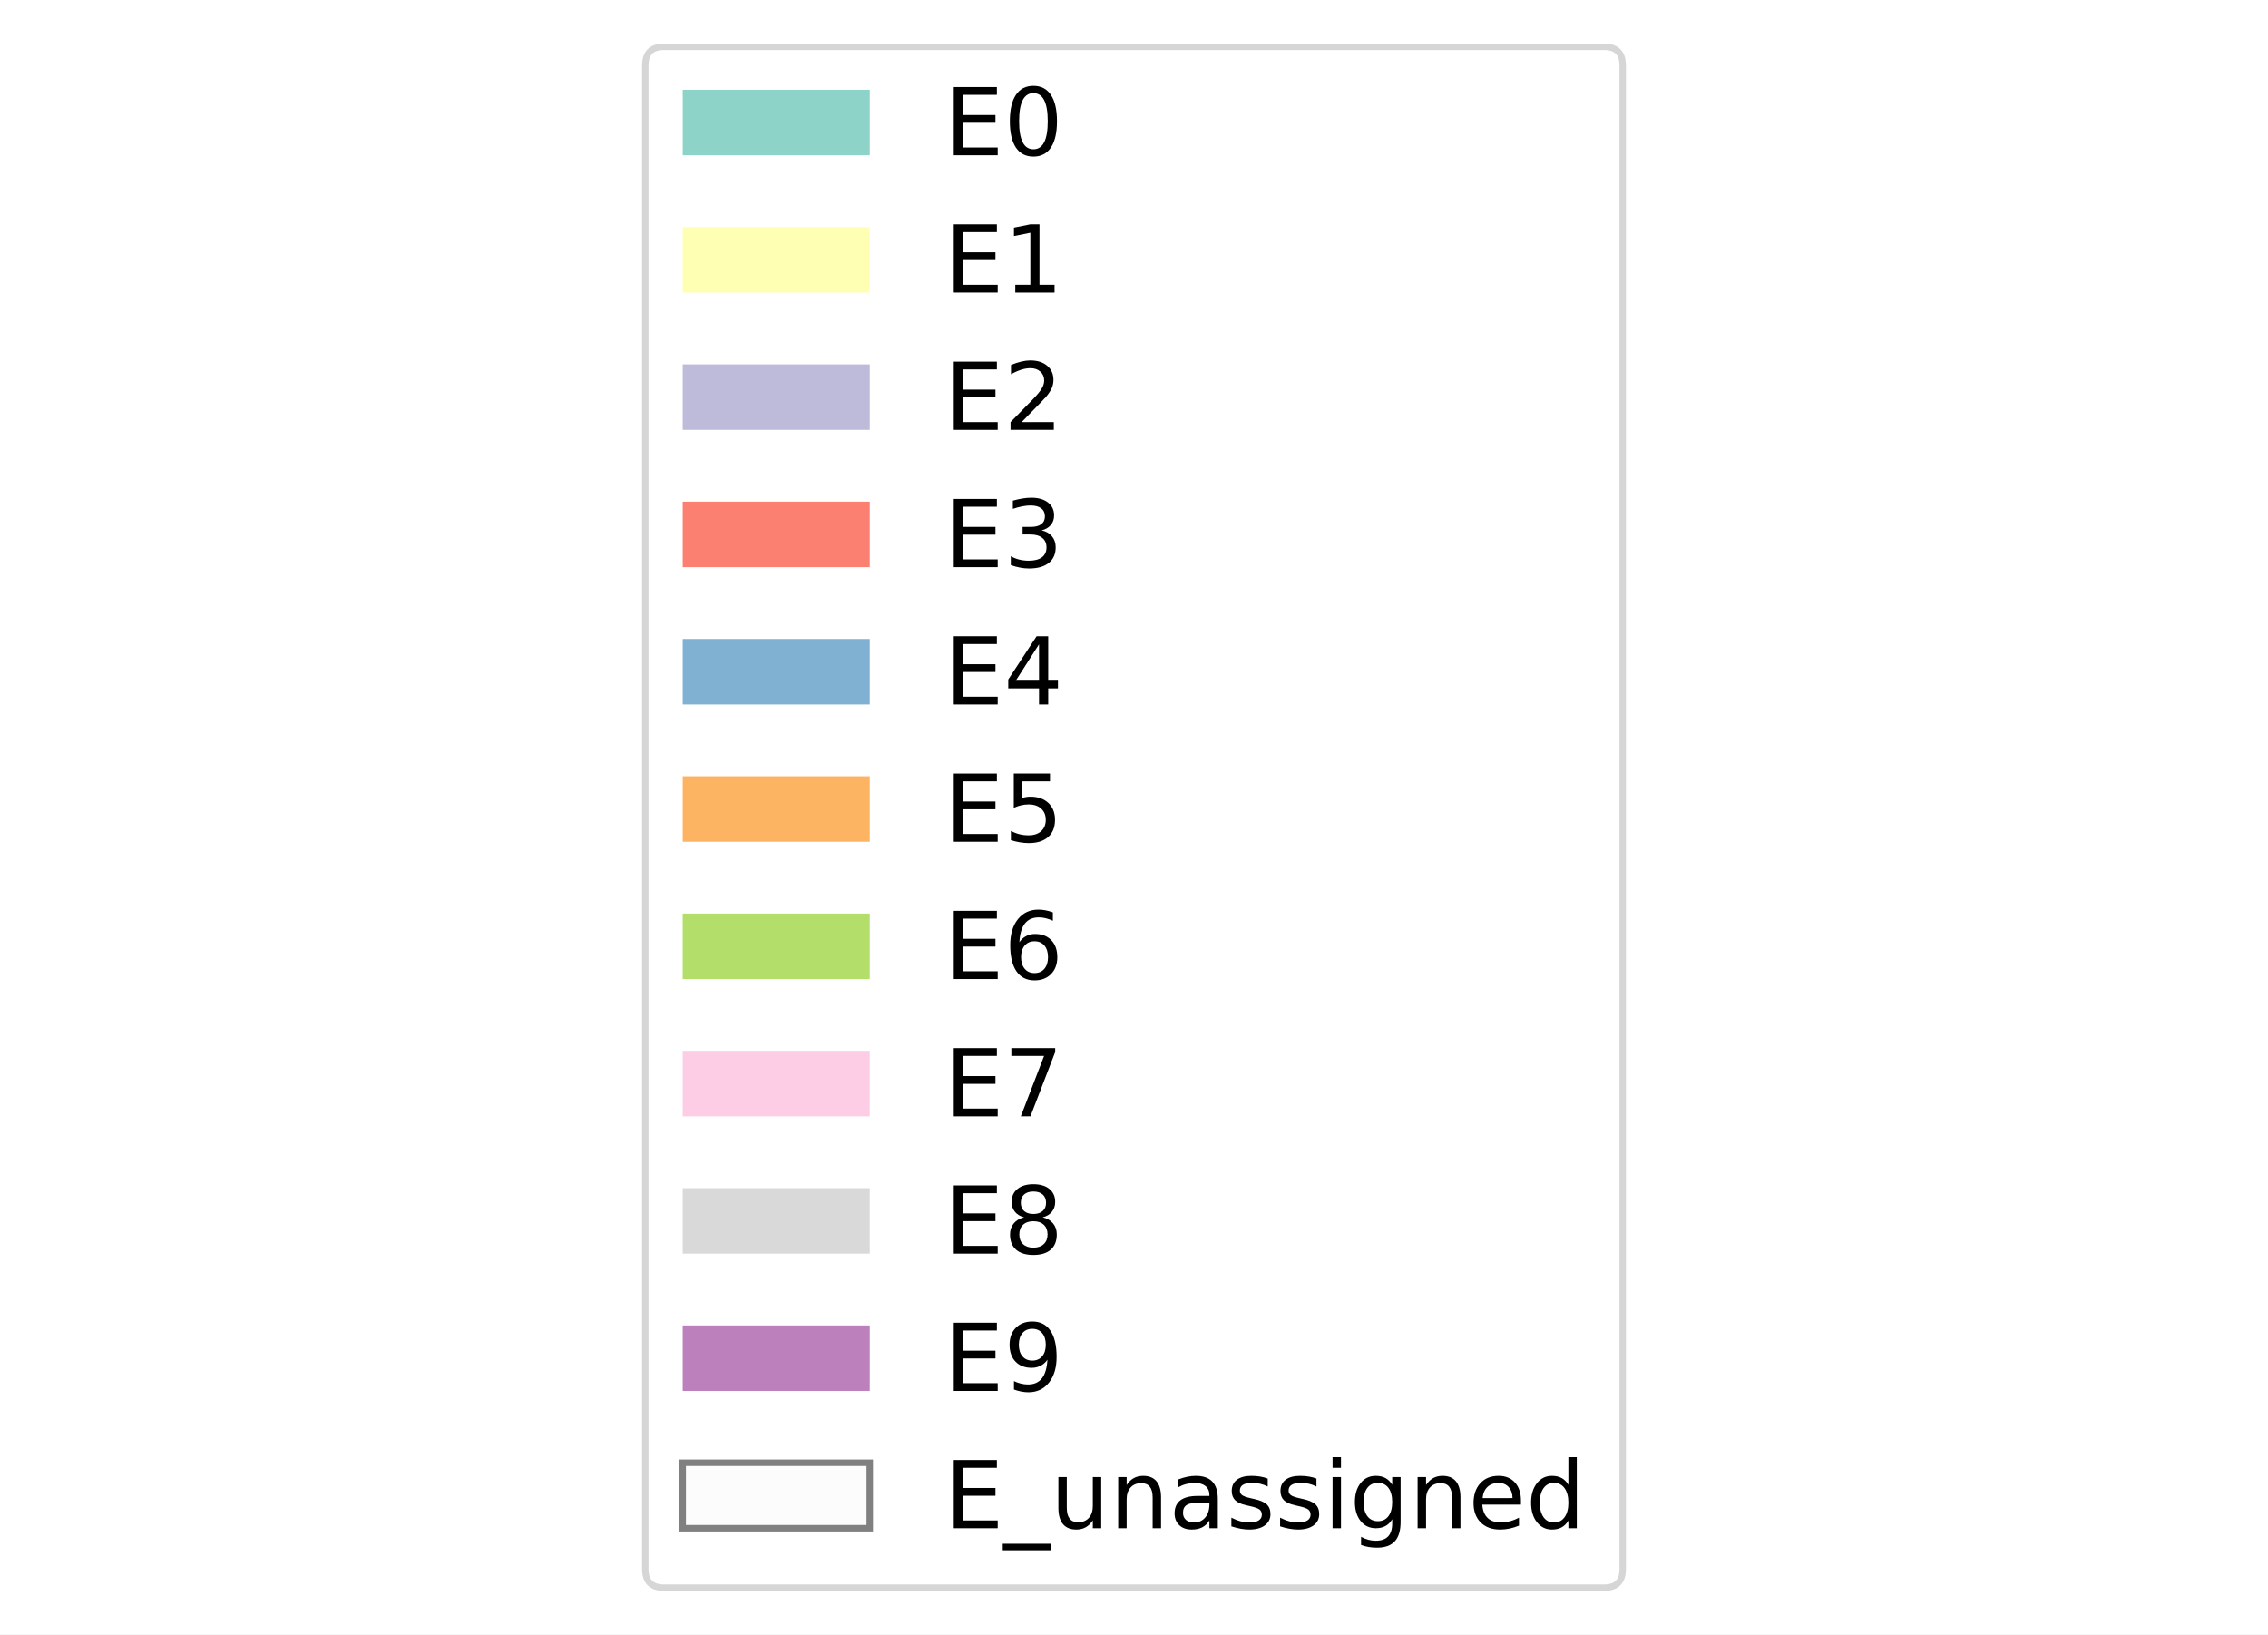
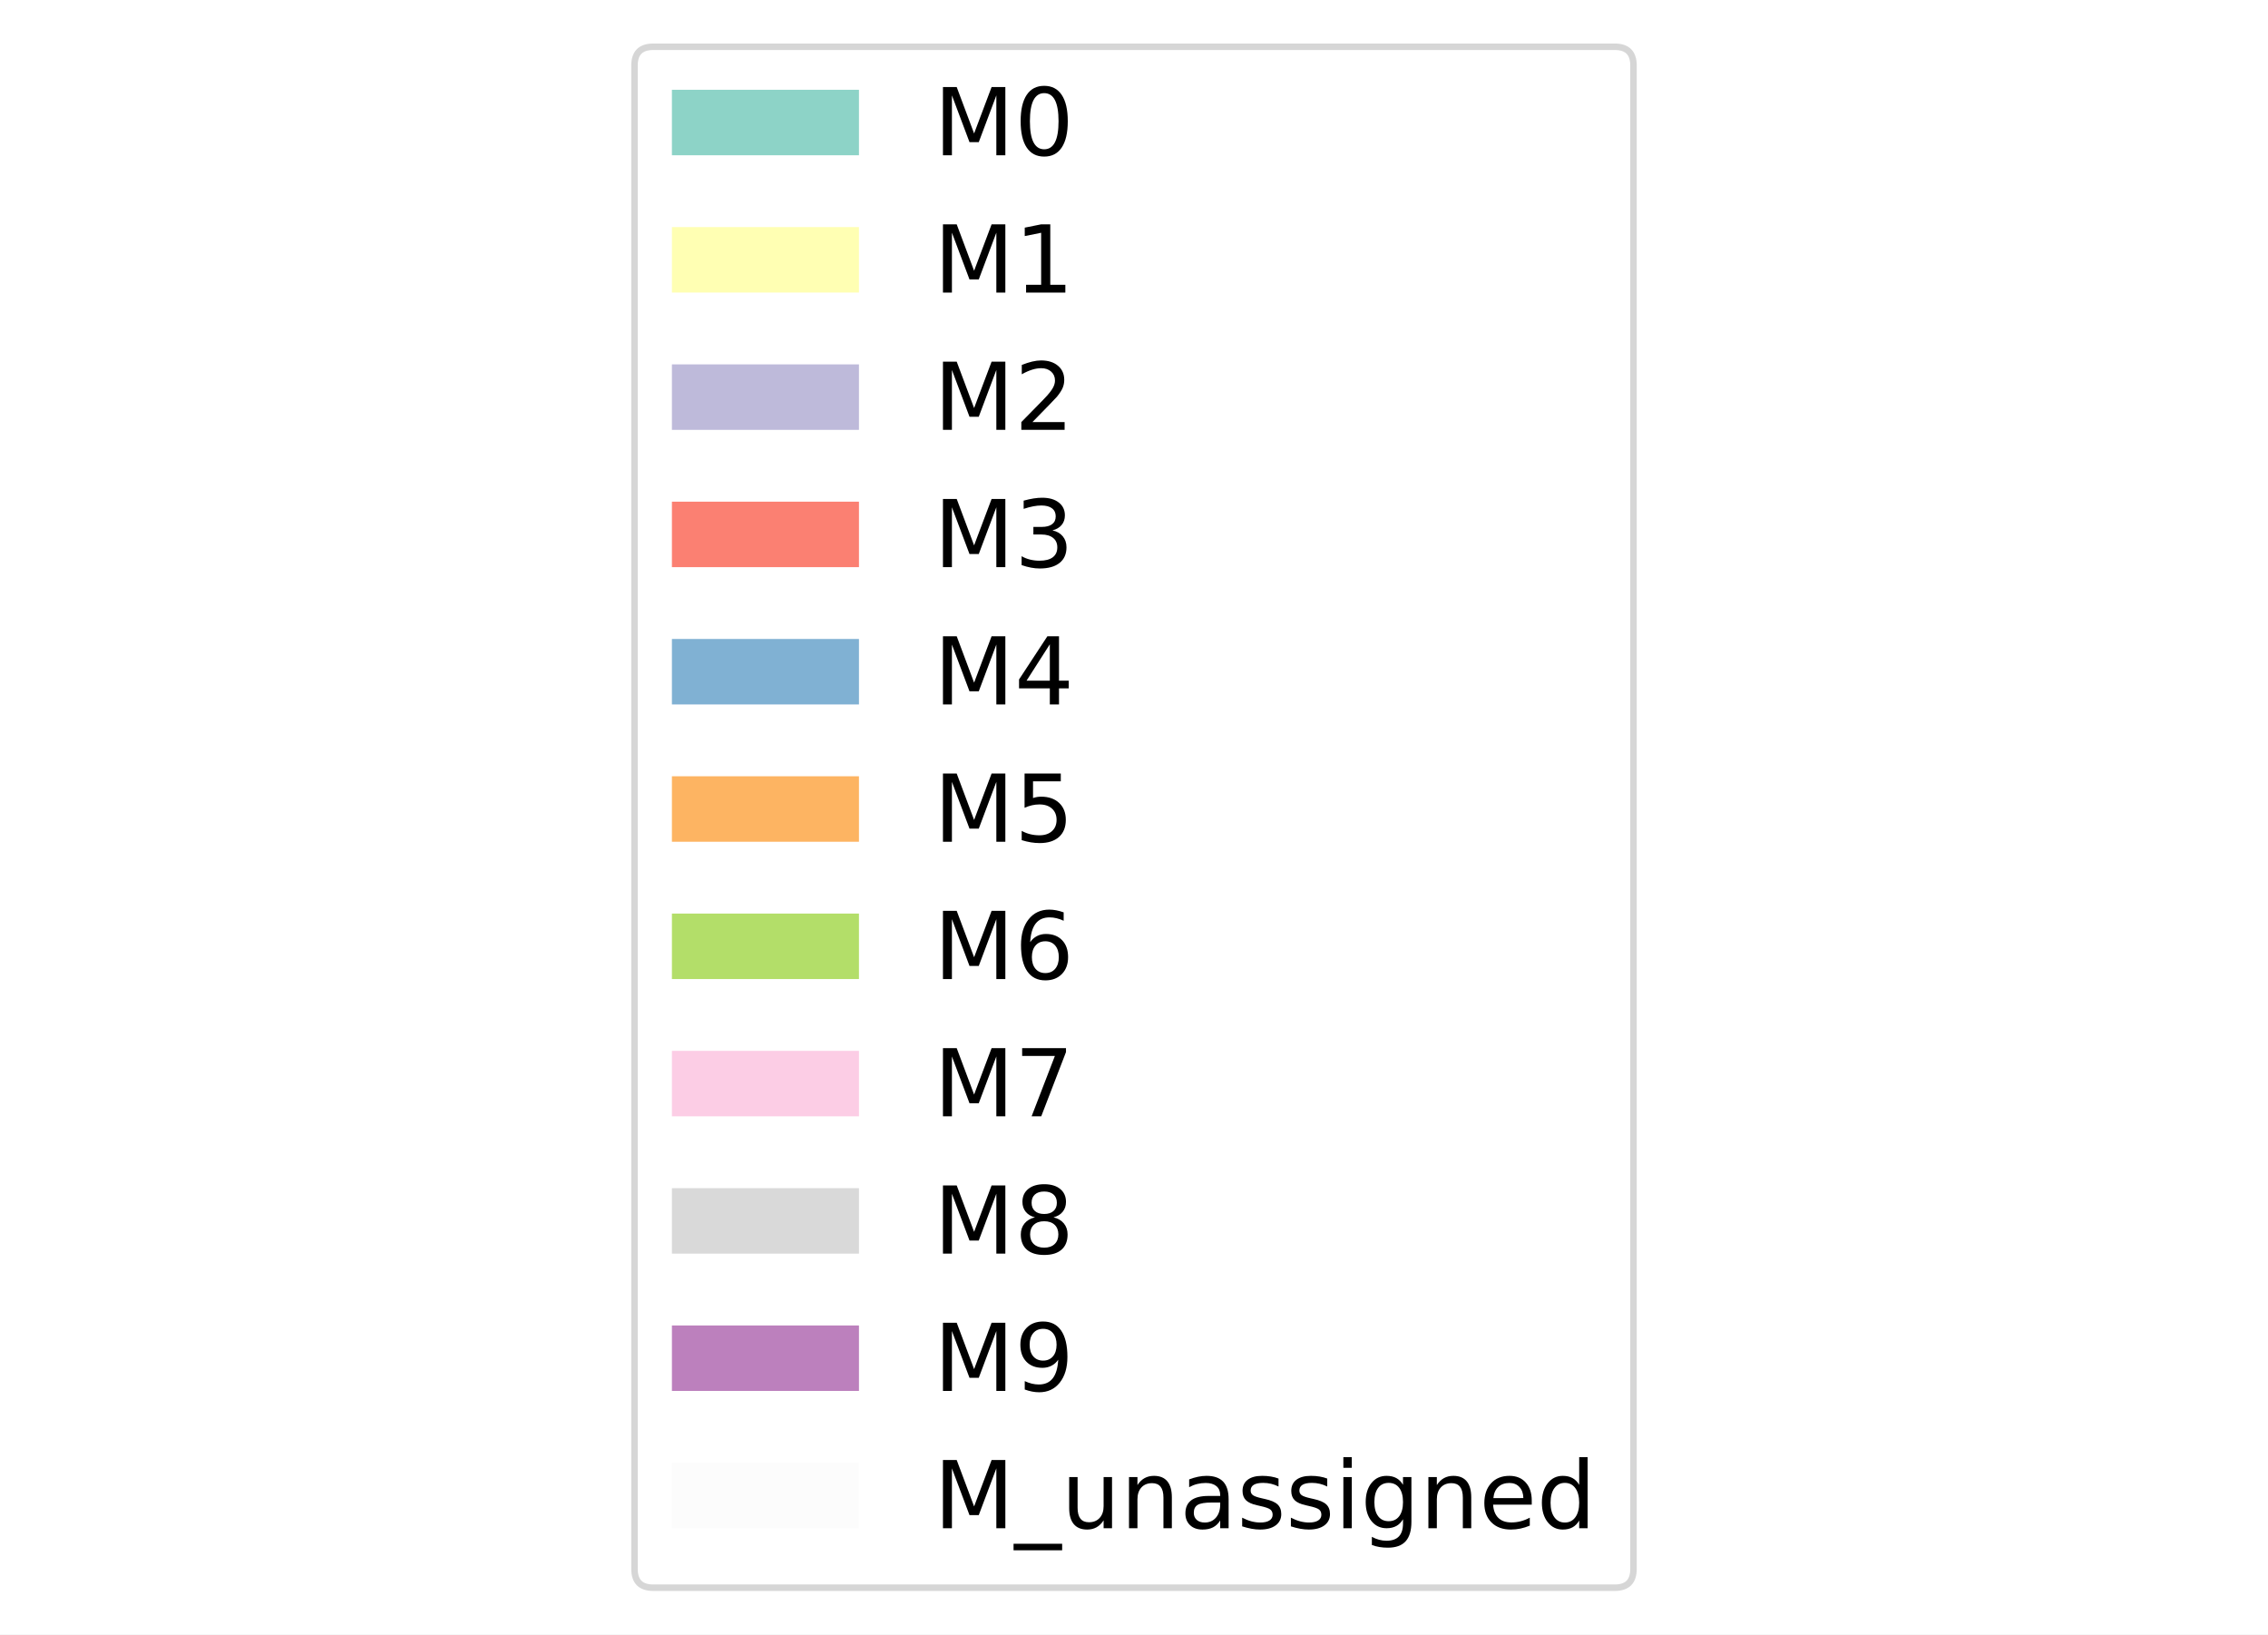
<svg xmlns="http://www.w3.org/2000/svg" xmlns:xlink="http://www.w3.org/1999/xlink" width="349.2pt" height="251.622pt" viewBox="0 0 349.2 251.622" version="1.1">
  <defs>
    <style type="text/css">*{stroke-linejoin: round; stroke-linecap: butt}</style>
  </defs>
  <g id="figure_1">
    <g id="patch_1">
      <path d="M 0 251.622  L 349.2 251.622  L 349.2 0  L 0 0  z " style="fill: #ffffff" />
    </g>
    <g id="axes_1">
      <g id="legend_1">
        <g id="patch_2">
-           <path d="M 102.236 244.422  L 246.964 244.422  Q 249.845 244.422 249.845 241.542  L 249.845 10.08  Q 249.845 7.2 246.964 7.2  L 102.236 7.2  Q 99.356 7.2 99.356 10.08  L 99.356 241.542  Q 99.356 244.422 102.236 244.422  z " style="fill: #ffffff; opacity: 0.8; stroke: #cccccc; stroke-linejoin: miter" />
+           <path d="M 100.573 244.422  L 248.627 244.422  Q 251.507 244.422 251.507 241.542  L 251.507 10.08  Q 251.507 7.2 248.627 7.2  L 100.573 7.2  Q 97.693 7.2 97.693 10.08  L 97.693 241.542  Q 97.693 244.422 100.573 244.422  z " style="fill: #ffffff; opacity: 0.8; stroke: #cccccc; stroke-linejoin: miter" />
        </g>
        <g id="patch_3">
-           <path d="M 105.115 23.902  L 133.916 23.902  L 133.916 13.822  L 105.115 13.822  z " style="fill: #8dd3c7" />
+           <path d="M 103.453 23.902  L 132.253 23.902  L 132.253 13.822  L 103.453 13.822  z " style="fill: #8dd3c7" />
        </g>
        <g id="text_1">
-           <g transform="translate(145.4355 23.90175) scale(0.144 -0.144)">
+           <g transform="translate(143.7728 23.90175) scale(0.144 -0.144)">
            <defs>
-               <path id="DejaVuSans-45" d="M 628 4666  L 3578 4666  L 3578 4134  L 1259 4134  L 1259 2753  L 3481 2753  L 3481 2222  L 1259 2222  L 1259 531  L 3634 531  L 3634 0  L 628 0  L 628 4666  z " transform="scale(0.015625)" />
+               <path id="DejaVuSans-4d" d="M 628 4666  L 1569 4666  L 2759 1491  L 3956 4666  L 4897 4666  L 4897 0  L 4281 0  L 4281 4097  L 3078 897  L 2444 897  L 1241 4097  L 1241 0  L 628 0  L 628 4666  z " transform="scale(0.015625)" />
              <path id="DejaVuSans-30" d="M 2034 4250  Q 1547 4250 1301 3770  Q 1056 3291 1056 2328  Q 1056 1369 1301 889  Q 1547 409 2034 409  Q 2525 409 2770 889  Q 3016 1369 3016 2328  Q 3016 3291 2770 3770  Q 2525 4250 2034 4250  z M 2034 4750  Q 2819 4750 3233 4129  Q 3647 3509 3647 2328  Q 3647 1150 3233 529  Q 2819 -91 2034 -91  Q 1250 -91 836 529  Q 422 1150 422 2328  Q 422 3509 836 4129  Q 1250 4750 2034 4750  z " transform="scale(0.015625)" />
            </defs>
-             <use xlink:href="#DejaVuSans-45" />
-             <use xlink:href="#DejaVuSans-30" x="63.184" />
+             <use xlink:href="#DejaVuSans-4d" />
+             <use xlink:href="#DejaVuSans-30" transform="translate(86.2793 0)" />
          </g>
        </g>
        <g id="patch_4">
-           <path d="M 105.115 45.038  L 133.916 45.038  L 133.916 34.958  L 105.115 34.958  z " style="fill: #ffffb3" />
+           <path d="M 103.453 45.038  L 132.253 45.038  L 132.253 34.958  L 103.453 34.958  z " style="fill: #ffffb3" />
        </g>
        <g id="text_2">
-           <g transform="translate(145.4355 45.03825) scale(0.144 -0.144)">
+           <g transform="translate(143.7728 45.03825) scale(0.144 -0.144)">
            <defs>
              <path id="DejaVuSans-31" d="M 794 531  L 1825 531  L 1825 4091  L 703 3866  L 703 4441  L 1819 4666  L 2450 4666  L 2450 531  L 3481 531  L 3481 0  L 794 0  L 794 531  z " transform="scale(0.015625)" />
            </defs>
-             <use xlink:href="#DejaVuSans-45" />
-             <use xlink:href="#DejaVuSans-31" x="63.184" />
+             <use xlink:href="#DejaVuSans-4d" />
+             <use xlink:href="#DejaVuSans-31" transform="translate(86.2793 0)" />
          </g>
        </g>
        <g id="patch_5">
-           <path d="M 105.115 66.175  L 133.916 66.175  L 133.916 56.095  L 105.115 56.095  z " style="fill: #bebada" />
+           <path d="M 103.453 66.175  L 132.253 66.175  L 132.253 56.095  L 103.453 56.095  z " style="fill: #bebada" />
        </g>
        <g id="text_3">
-           <g transform="translate(145.4355 66.17475) scale(0.144 -0.144)">
+           <g transform="translate(143.7728 66.17475) scale(0.144 -0.144)">
            <defs>
              <path id="DejaVuSans-32" d="M 1228 531  L 3431 531  L 3431 0  L 469 0  L 469 531  Q 828 903 1448 1529  Q 2069 2156 2228 2338  Q 2531 2678 2651 2914  Q 2772 3150 2772 3378  Q 2772 3750 2511 3984  Q 2250 4219 1831 4219  Q 1534 4219 1204 4116  Q 875 4013 500 3803  L 500 4441  Q 881 4594 1212 4672  Q 1544 4750 1819 4750  Q 2544 4750 2975 4387  Q 3406 4025 3406 3419  Q 3406 3131 3298 2873  Q 3191 2616 2906 2266  Q 2828 2175 2409 1742  Q 1991 1309 1228 531  z " transform="scale(0.015625)" />
            </defs>
-             <use xlink:href="#DejaVuSans-45" />
-             <use xlink:href="#DejaVuSans-32" x="63.184" />
+             <use xlink:href="#DejaVuSans-4d" />
+             <use xlink:href="#DejaVuSans-32" transform="translate(86.2793 0)" />
          </g>
        </g>
        <g id="patch_6">
-           <path d="M 105.115 87.311  L 133.916 87.311  L 133.916 77.231  L 105.115 77.231  z " style="fill: #fb8072" />
+           <path d="M 103.453 87.311  L 132.253 87.311  L 132.253 77.231  L 103.453 77.231  z " style="fill: #fb8072" />
        </g>
        <g id="text_4">
-           <g transform="translate(145.4355 87.31125) scale(0.144 -0.144)">
+           <g transform="translate(143.7728 87.31125) scale(0.144 -0.144)">
            <defs>
              <path id="DejaVuSans-33" d="M 2597 2516  Q 3050 2419 3304 2112  Q 3559 1806 3559 1356  Q 3559 666 3084 287  Q 2609 -91 1734 -91  Q 1441 -91 1130 -33  Q 819 25 488 141  L 488 750  Q 750 597 1062 519  Q 1375 441 1716 441  Q 2309 441 2620 675  Q 2931 909 2931 1356  Q 2931 1769 2642 2001  Q 2353 2234 1838 2234  L 1294 2234  L 1294 2753  L 1863 2753  Q 2328 2753 2575 2939  Q 2822 3125 2822 3475  Q 2822 3834 2567 4026  Q 2313 4219 1838 4219  Q 1578 4219 1281 4162  Q 984 4106 628 3988  L 628 4550  Q 988 4650 1302 4700  Q 1616 4750 1894 4750  Q 2613 4750 3031 4423  Q 3450 4097 3450 3541  Q 3450 3153 3228 2886  Q 3006 2619 2597 2516  z " transform="scale(0.015625)" />
            </defs>
-             <use xlink:href="#DejaVuSans-45" />
-             <use xlink:href="#DejaVuSans-33" x="63.184" />
+             <use xlink:href="#DejaVuSans-4d" />
+             <use xlink:href="#DejaVuSans-33" transform="translate(86.2793 0)" />
          </g>
        </g>
        <g id="patch_7">
-           <path d="M 105.115 108.448  L 133.916 108.448  L 133.916 98.368  L 105.115 98.368  z " style="fill: #80b1d3" />
+           <path d="M 103.453 108.448  L 132.253 108.448  L 132.253 98.368  L 103.453 98.368  z " style="fill: #80b1d3" />
        </g>
        <g id="text_5">
-           <g transform="translate(145.4355 108.4477) scale(0.144 -0.144)">
+           <g transform="translate(143.7728 108.4477) scale(0.144 -0.144)">
            <defs>
              <path id="DejaVuSans-34" d="M 2419 4116  L 825 1625  L 2419 1625  L 2419 4116  z M 2253 4666  L 3047 4666  L 3047 1625  L 3713 1625  L 3713 1100  L 3047 1100  L 3047 0  L 2419 0  L 2419 1100  L 313 1100  L 313 1709  L 2253 4666  z " transform="scale(0.015625)" />
            </defs>
-             <use xlink:href="#DejaVuSans-45" />
-             <use xlink:href="#DejaVuSans-34" x="63.184" />
+             <use xlink:href="#DejaVuSans-4d" />
+             <use xlink:href="#DejaVuSans-34" transform="translate(86.2793 0)" />
          </g>
        </g>
        <g id="patch_8">
-           <path d="M 105.115 129.584  L 133.916 129.584  L 133.916 119.504  L 105.115 119.504  z " style="fill: #fdb462" />
+           <path d="M 103.453 129.584  L 132.253 129.584  L 132.253 119.504  L 103.453 119.504  z " style="fill: #fdb462" />
        </g>
        <g id="text_6">
-           <g transform="translate(145.4355 129.5842) scale(0.144 -0.144)">
+           <g transform="translate(143.7728 129.5842) scale(0.144 -0.144)">
            <defs>
              <path id="DejaVuSans-35" d="M 691 4666  L 3169 4666  L 3169 4134  L 1269 4134  L 1269 2991  Q 1406 3038 1543 3061  Q 1681 3084 1819 3084  Q 2600 3084 3056 2656  Q 3513 2228 3513 1497  Q 3513 744 3044 326  Q 2575 -91 1722 -91  Q 1428 -91 1123 -41  Q 819 9 494 109  L 494 744  Q 775 591 1075 516  Q 1375 441 1709 441  Q 2250 441 2565 725  Q 2881 1009 2881 1497  Q 2881 1984 2565 2268  Q 2250 2553 1709 2553  Q 1456 2553 1204 2497  Q 953 2441 691 2322  L 691 4666  z " transform="scale(0.015625)" />
            </defs>
-             <use xlink:href="#DejaVuSans-45" />
-             <use xlink:href="#DejaVuSans-35" x="63.184" />
+             <use xlink:href="#DejaVuSans-4d" />
+             <use xlink:href="#DejaVuSans-35" transform="translate(86.2793 0)" />
          </g>
        </g>
        <g id="patch_9">
-           <path d="M 105.115 150.721  L 133.916 150.721  L 133.916 140.641  L 105.115 140.641  z " style="fill: #b3de69" />
+           <path d="M 103.453 150.721  L 132.253 150.721  L 132.253 140.641  L 103.453 140.641  z " style="fill: #b3de69" />
        </g>
        <g id="text_7">
-           <g transform="translate(145.4355 150.7208) scale(0.144 -0.144)">
+           <g transform="translate(143.7728 150.7208) scale(0.144 -0.144)">
            <defs>
              <path id="DejaVuSans-36" d="M 2113 2584  Q 1688 2584 1439 2293  Q 1191 2003 1191 1497  Q 1191 994 1439 701  Q 1688 409 2113 409  Q 2538 409 2786 701  Q 3034 994 3034 1497  Q 3034 2003 2786 2293  Q 2538 2584 2113 2584  z M 3366 4563  L 3366 3988  Q 3128 4100 2886 4159  Q 2644 4219 2406 4219  Q 1781 4219 1451 3797  Q 1122 3375 1075 2522  Q 1259 2794 1537 2939  Q 1816 3084 2150 3084  Q 2853 3084 3261 2657  Q 3669 2231 3669 1497  Q 3669 778 3244 343  Q 2819 -91 2113 -91  Q 1303 -91 875 529  Q 447 1150 447 2328  Q 447 3434 972 4092  Q 1497 4750 2381 4750  Q 2619 4750 2861 4703  Q 3103 4656 3366 4563  z " transform="scale(0.015625)" />
            </defs>
-             <use xlink:href="#DejaVuSans-45" />
-             <use xlink:href="#DejaVuSans-36" x="63.184" />
+             <use xlink:href="#DejaVuSans-4d" />
+             <use xlink:href="#DejaVuSans-36" transform="translate(86.2793 0)" />
          </g>
        </g>
        <g id="patch_10">
-           <path d="M 105.115 171.857  L 133.916 171.857  L 133.916 161.777  L 105.115 161.777  z " style="fill: #fccde5" />
+           <path d="M 103.453 171.857  L 132.253 171.857  L 132.253 161.777  L 103.453 161.777  z " style="fill: #fccde5" />
        </g>
        <g id="text_8">
-           <g transform="translate(145.4355 171.8572) scale(0.144 -0.144)">
+           <g transform="translate(143.7728 171.8572) scale(0.144 -0.144)">
            <defs>
              <path id="DejaVuSans-37" d="M 525 4666  L 3525 4666  L 3525 4397  L 1831 0  L 1172 0  L 2766 4134  L 525 4134  L 525 4666  z " transform="scale(0.015625)" />
            </defs>
-             <use xlink:href="#DejaVuSans-45" />
-             <use xlink:href="#DejaVuSans-37" x="63.184" />
+             <use xlink:href="#DejaVuSans-4d" />
+             <use xlink:href="#DejaVuSans-37" transform="translate(86.2793 0)" />
          </g>
        </g>
        <g id="patch_11">
-           <path d="M 105.115 192.994  L 133.916 192.994  L 133.916 182.914  L 105.115 182.914  z " style="fill: #d9d9d9" />
+           <path d="M 103.453 192.994  L 132.253 192.994  L 132.253 182.914  L 103.453 182.914  z " style="fill: #d9d9d9" />
        </g>
        <g id="text_9">
-           <g transform="translate(145.4355 192.9938) scale(0.144 -0.144)">
+           <g transform="translate(143.7728 192.9938) scale(0.144 -0.144)">
            <defs>
              <path id="DejaVuSans-38" d="M 2034 2216  Q 1584 2216 1326 1975  Q 1069 1734 1069 1313  Q 1069 891 1326 650  Q 1584 409 2034 409  Q 2484 409 2743 651  Q 3003 894 3003 1313  Q 3003 1734 2745 1975  Q 2488 2216 2034 2216  z M 1403 2484  Q 997 2584 770 2862  Q 544 3141 544 3541  Q 544 4100 942 4425  Q 1341 4750 2034 4750  Q 2731 4750 3128 4425  Q 3525 4100 3525 3541  Q 3525 3141 3298 2862  Q 3072 2584 2669 2484  Q 3125 2378 3379 2068  Q 3634 1759 3634 1313  Q 3634 634 3220 271  Q 2806 -91 2034 -91  Q 1263 -91 848 271  Q 434 634 434 1313  Q 434 1759 690 2068  Q 947 2378 1403 2484  z M 1172 3481  Q 1172 3119 1398 2916  Q 1625 2713 2034 2713  Q 2441 2713 2670 2916  Q 2900 3119 2900 3481  Q 2900 3844 2670 4047  Q 2441 4250 2034 4250  Q 1625 4250 1398 4047  Q 1172 3844 1172 3481  z " transform="scale(0.015625)" />
            </defs>
-             <use xlink:href="#DejaVuSans-45" />
-             <use xlink:href="#DejaVuSans-38" x="63.184" />
+             <use xlink:href="#DejaVuSans-4d" />
+             <use xlink:href="#DejaVuSans-38" transform="translate(86.2793 0)" />
          </g>
        </g>
        <g id="patch_12">
-           <path d="M 105.115 214.13  L 133.916 214.13  L 133.916 204.05  L 105.115 204.05  z " style="fill: #bc80bd" />
+           <path d="M 103.453 214.13  L 132.253 214.13  L 132.253 204.05  L 103.453 204.05  z " style="fill: #bc80bd" />
        </g>
        <g id="text_10">
-           <g transform="translate(145.4355 214.1302) scale(0.144 -0.144)">
+           <g transform="translate(143.7728 214.1302) scale(0.144 -0.144)">
            <defs>
              <path id="DejaVuSans-39" d="M 703 97  L 703 672  Q 941 559 1184 500  Q 1428 441 1663 441  Q 2288 441 2617 861  Q 2947 1281 2994 2138  Q 2813 1869 2534 1725  Q 2256 1581 1919 1581  Q 1219 1581 811 2004  Q 403 2428 403 3163  Q 403 3881 828 4315  Q 1253 4750 1959 4750  Q 2769 4750 3195 4129  Q 3622 3509 3622 2328  Q 3622 1225 3098 567  Q 2575 -91 1691 -91  Q 1453 -91 1209 -44  Q 966 3 703 97  z M 1959 2075  Q 2384 2075 2632 2365  Q 2881 2656 2881 3163  Q 2881 3666 2632 3958  Q 2384 4250 1959 4250  Q 1534 4250 1286 3958  Q 1038 3666 1038 3163  Q 1038 2656 1286 2365  Q 1534 2075 1959 2075  z " transform="scale(0.015625)" />
            </defs>
-             <use xlink:href="#DejaVuSans-45" />
-             <use xlink:href="#DejaVuSans-39" x="63.184" />
+             <use xlink:href="#DejaVuSans-4d" />
+             <use xlink:href="#DejaVuSans-39" transform="translate(86.2793 0)" />
          </g>
        </g>
        <g id="patch_13">
-           <path d="M 105.115 235.267  L 133.916 235.267  L 133.916 225.187  L 105.115 225.187  z " style="fill: #fcfcfc; stroke: #808080; stroke-linejoin: miter" />
+           <path d="M 103.453 235.267  L 132.253 235.267  L 132.253 225.187  L 103.453 225.187  z " style="fill: #fcfcfc" />
        </g>
        <g id="text_11">
-           <g transform="translate(145.4355 235.2668) scale(0.144 -0.144)">
+           <g transform="translate(143.7728 235.2668) scale(0.144 -0.144)">
            <defs>
              <path id="DejaVuSans-5f" d="M 3263 -1063  L 3263 -1509  L -63 -1509  L -63 -1063  L 3263 -1063  z " transform="scale(0.015625)" />
              <path id="DejaVuSans-75" d="M 544 1381  L 544 3500  L 1119 3500  L 1119 1403  Q 1119 906 1312 657  Q 1506 409 1894 409  Q 2359 409 2629 706  Q 2900 1003 2900 1516  L 2900 3500  L 3475 3500  L 3475 0  L 2900 0  L 2900 538  Q 2691 219 2414 64  Q 2138 -91 1772 -91  Q 1169 -91 856 284  Q 544 659 544 1381  z M 1991 3584  L 1991 3584  z " transform="scale(0.015625)" />
              <path id="DejaVuSans-6e" d="M 3513 2113  L 3513 0  L 2938 0  L 2938 2094  Q 2938 2591 2744 2837  Q 2550 3084 2163 3084  Q 1697 3084 1428 2787  Q 1159 2491 1159 1978  L 1159 0  L 581 0  L 581 3500  L 1159 3500  L 1159 2956  Q 1366 3272 1645 3428  Q 1925 3584 2291 3584  Q 2894 3584 3203 3211  Q 3513 2838 3513 2113  z " transform="scale(0.015625)" />
              <path id="DejaVuSans-61" d="M 2194 1759  Q 1497 1759 1228 1600  Q 959 1441 959 1056  Q 959 750 1161 570  Q 1363 391 1709 391  Q 2188 391 2477 730  Q 2766 1069 2766 1631  L 2766 1759  L 2194 1759  z M 3341 1997  L 3341 0  L 2766 0  L 2766 531  Q 2569 213 2275 61  Q 1981 -91 1556 -91  Q 1019 -91 701 211  Q 384 513 384 1019  Q 384 1609 779 1909  Q 1175 2209 1959 2209  L 2766 2209  L 2766 2266  Q 2766 2663 2505 2880  Q 2244 3097 1772 3097  Q 1472 3097 1187 3025  Q 903 2953 641 2809  L 641 3341  Q 956 3463 1253 3523  Q 1550 3584 1831 3584  Q 2591 3584 2966 3190  Q 3341 2797 3341 1997  z " transform="scale(0.015625)" />
              <path id="DejaVuSans-73" d="M 2834 3397  L 2834 2853  Q 2591 2978 2328 3040  Q 2066 3103 1784 3103  Q 1356 3103 1142 2972  Q 928 2841 928 2578  Q 928 2378 1081 2264  Q 1234 2150 1697 2047  L 1894 2003  Q 2506 1872 2764 1633  Q 3022 1394 3022 966  Q 3022 478 2636 193  Q 2250 -91 1575 -91  Q 1294 -91 989 -36  Q 684 19 347 128  L 347 722  Q 666 556 975 473  Q 1284 391 1588 391  Q 1994 391 2212 530  Q 2431 669 2431 922  Q 2431 1156 2273 1281  Q 2116 1406 1581 1522  L 1381 1569  Q 847 1681 609 1914  Q 372 2147 372 2553  Q 372 3047 722 3315  Q 1072 3584 1716 3584  Q 2034 3584 2315 3537  Q 2597 3491 2834 3397  z " transform="scale(0.015625)" />
              <path id="DejaVuSans-69" d="M 603 3500  L 1178 3500  L 1178 0  L 603 0  L 603 3500  z M 603 4863  L 1178 4863  L 1178 4134  L 603 4134  L 603 4863  z " transform="scale(0.015625)" />
              <path id="DejaVuSans-67" d="M 2906 1791  Q 2906 2416 2648 2759  Q 2391 3103 1925 3103  Q 1463 3103 1205 2759  Q 947 2416 947 1791  Q 947 1169 1205 825  Q 1463 481 1925 481  Q 2391 481 2648 825  Q 2906 1169 2906 1791  z M 3481 434  Q 3481 -459 3084 -895  Q 2688 -1331 1869 -1331  Q 1566 -1331 1297 -1286  Q 1028 -1241 775 -1147  L 775 -588  Q 1028 -725 1275 -790  Q 1522 -856 1778 -856  Q 2344 -856 2625 -561  Q 2906 -266 2906 331  L 2906 616  Q 2728 306 2450 153  Q 2172 0 1784 0  Q 1141 0 747 490  Q 353 981 353 1791  Q 353 2603 747 3093  Q 1141 3584 1784 3584  Q 2172 3584 2450 3431  Q 2728 3278 2906 2969  L 2906 3500  L 3481 3500  L 3481 434  z " transform="scale(0.015625)" />
              <path id="DejaVuSans-65" d="M 3597 1894  L 3597 1613  L 953 1613  Q 991 1019 1311 708  Q 1631 397 2203 397  Q 2534 397 2845 478  Q 3156 559 3463 722  L 3463 178  Q 3153 47 2828 -22  Q 2503 -91 2169 -91  Q 1331 -91 842 396  Q 353 884 353 1716  Q 353 2575 817 3079  Q 1281 3584 2069 3584  Q 2775 3584 3186 3129  Q 3597 2675 3597 1894  z M 3022 2063  Q 3016 2534 2758 2815  Q 2500 3097 2075 3097  Q 1594 3097 1305 2825  Q 1016 2553 972 2059  L 3022 2063  z " transform="scale(0.015625)" />
              <path id="DejaVuSans-64" d="M 2906 2969  L 2906 4863  L 3481 4863  L 3481 0  L 2906 0  L 2906 525  Q 2725 213 2448 61  Q 2172 -91 1784 -91  Q 1150 -91 751 415  Q 353 922 353 1747  Q 353 2572 751 3078  Q 1150 3584 1784 3584  Q 2172 3584 2448 3432  Q 2725 3281 2906 2969  z M 947 1747  Q 947 1113 1208 752  Q 1469 391 1925 391  Q 2381 391 2643 752  Q 2906 1113 2906 1747  Q 2906 2381 2643 2742  Q 2381 3103 1925 3103  Q 1469 3103 1208 2742  Q 947 2381 947 1747  z " transform="scale(0.015625)" />
            </defs>
-             <use xlink:href="#DejaVuSans-45" />
-             <use xlink:href="#DejaVuSans-5f" x="63.184" />
-             <use xlink:href="#DejaVuSans-75" x="113.184" />
-             <use xlink:href="#DejaVuSans-6e" x="176.562" />
-             <use xlink:href="#DejaVuSans-61" x="239.941" />
-             <use xlink:href="#DejaVuSans-73" x="301.221" />
-             <use xlink:href="#DejaVuSans-73" x="353.32" />
-             <use xlink:href="#DejaVuSans-69" x="405.42" />
-             <use xlink:href="#DejaVuSans-67" x="433.203" />
-             <use xlink:href="#DejaVuSans-6e" x="496.68" />
-             <use xlink:href="#DejaVuSans-65" x="560.059" />
-             <use xlink:href="#DejaVuSans-64" x="621.582" />
+             <use xlink:href="#DejaVuSans-4d" />
+             <use xlink:href="#DejaVuSans-5f" transform="translate(86.2793 0)" />
+             <use xlink:href="#DejaVuSans-75" transform="translate(136.2793 0)" />
+             <use xlink:href="#DejaVuSans-6e" transform="translate(199.6582 0)" />
+             <use xlink:href="#DejaVuSans-61" transform="translate(263.0371 0)" />
+             <use xlink:href="#DejaVuSans-73" transform="translate(324.3164 0)" />
+             <use xlink:href="#DejaVuSans-73" transform="translate(376.416 0)" />
+             <use xlink:href="#DejaVuSans-69" transform="translate(428.5156 0)" />
+             <use xlink:href="#DejaVuSans-67" transform="translate(456.2988 0)" />
+             <use xlink:href="#DejaVuSans-6e" transform="translate(519.7754 0)" />
+             <use xlink:href="#DejaVuSans-65" transform="translate(583.1543 0)" />
+             <use xlink:href="#DejaVuSans-64" transform="translate(644.6777 0)" />
          </g>
        </g>
      </g>
    </g>
  </g>
</svg>
